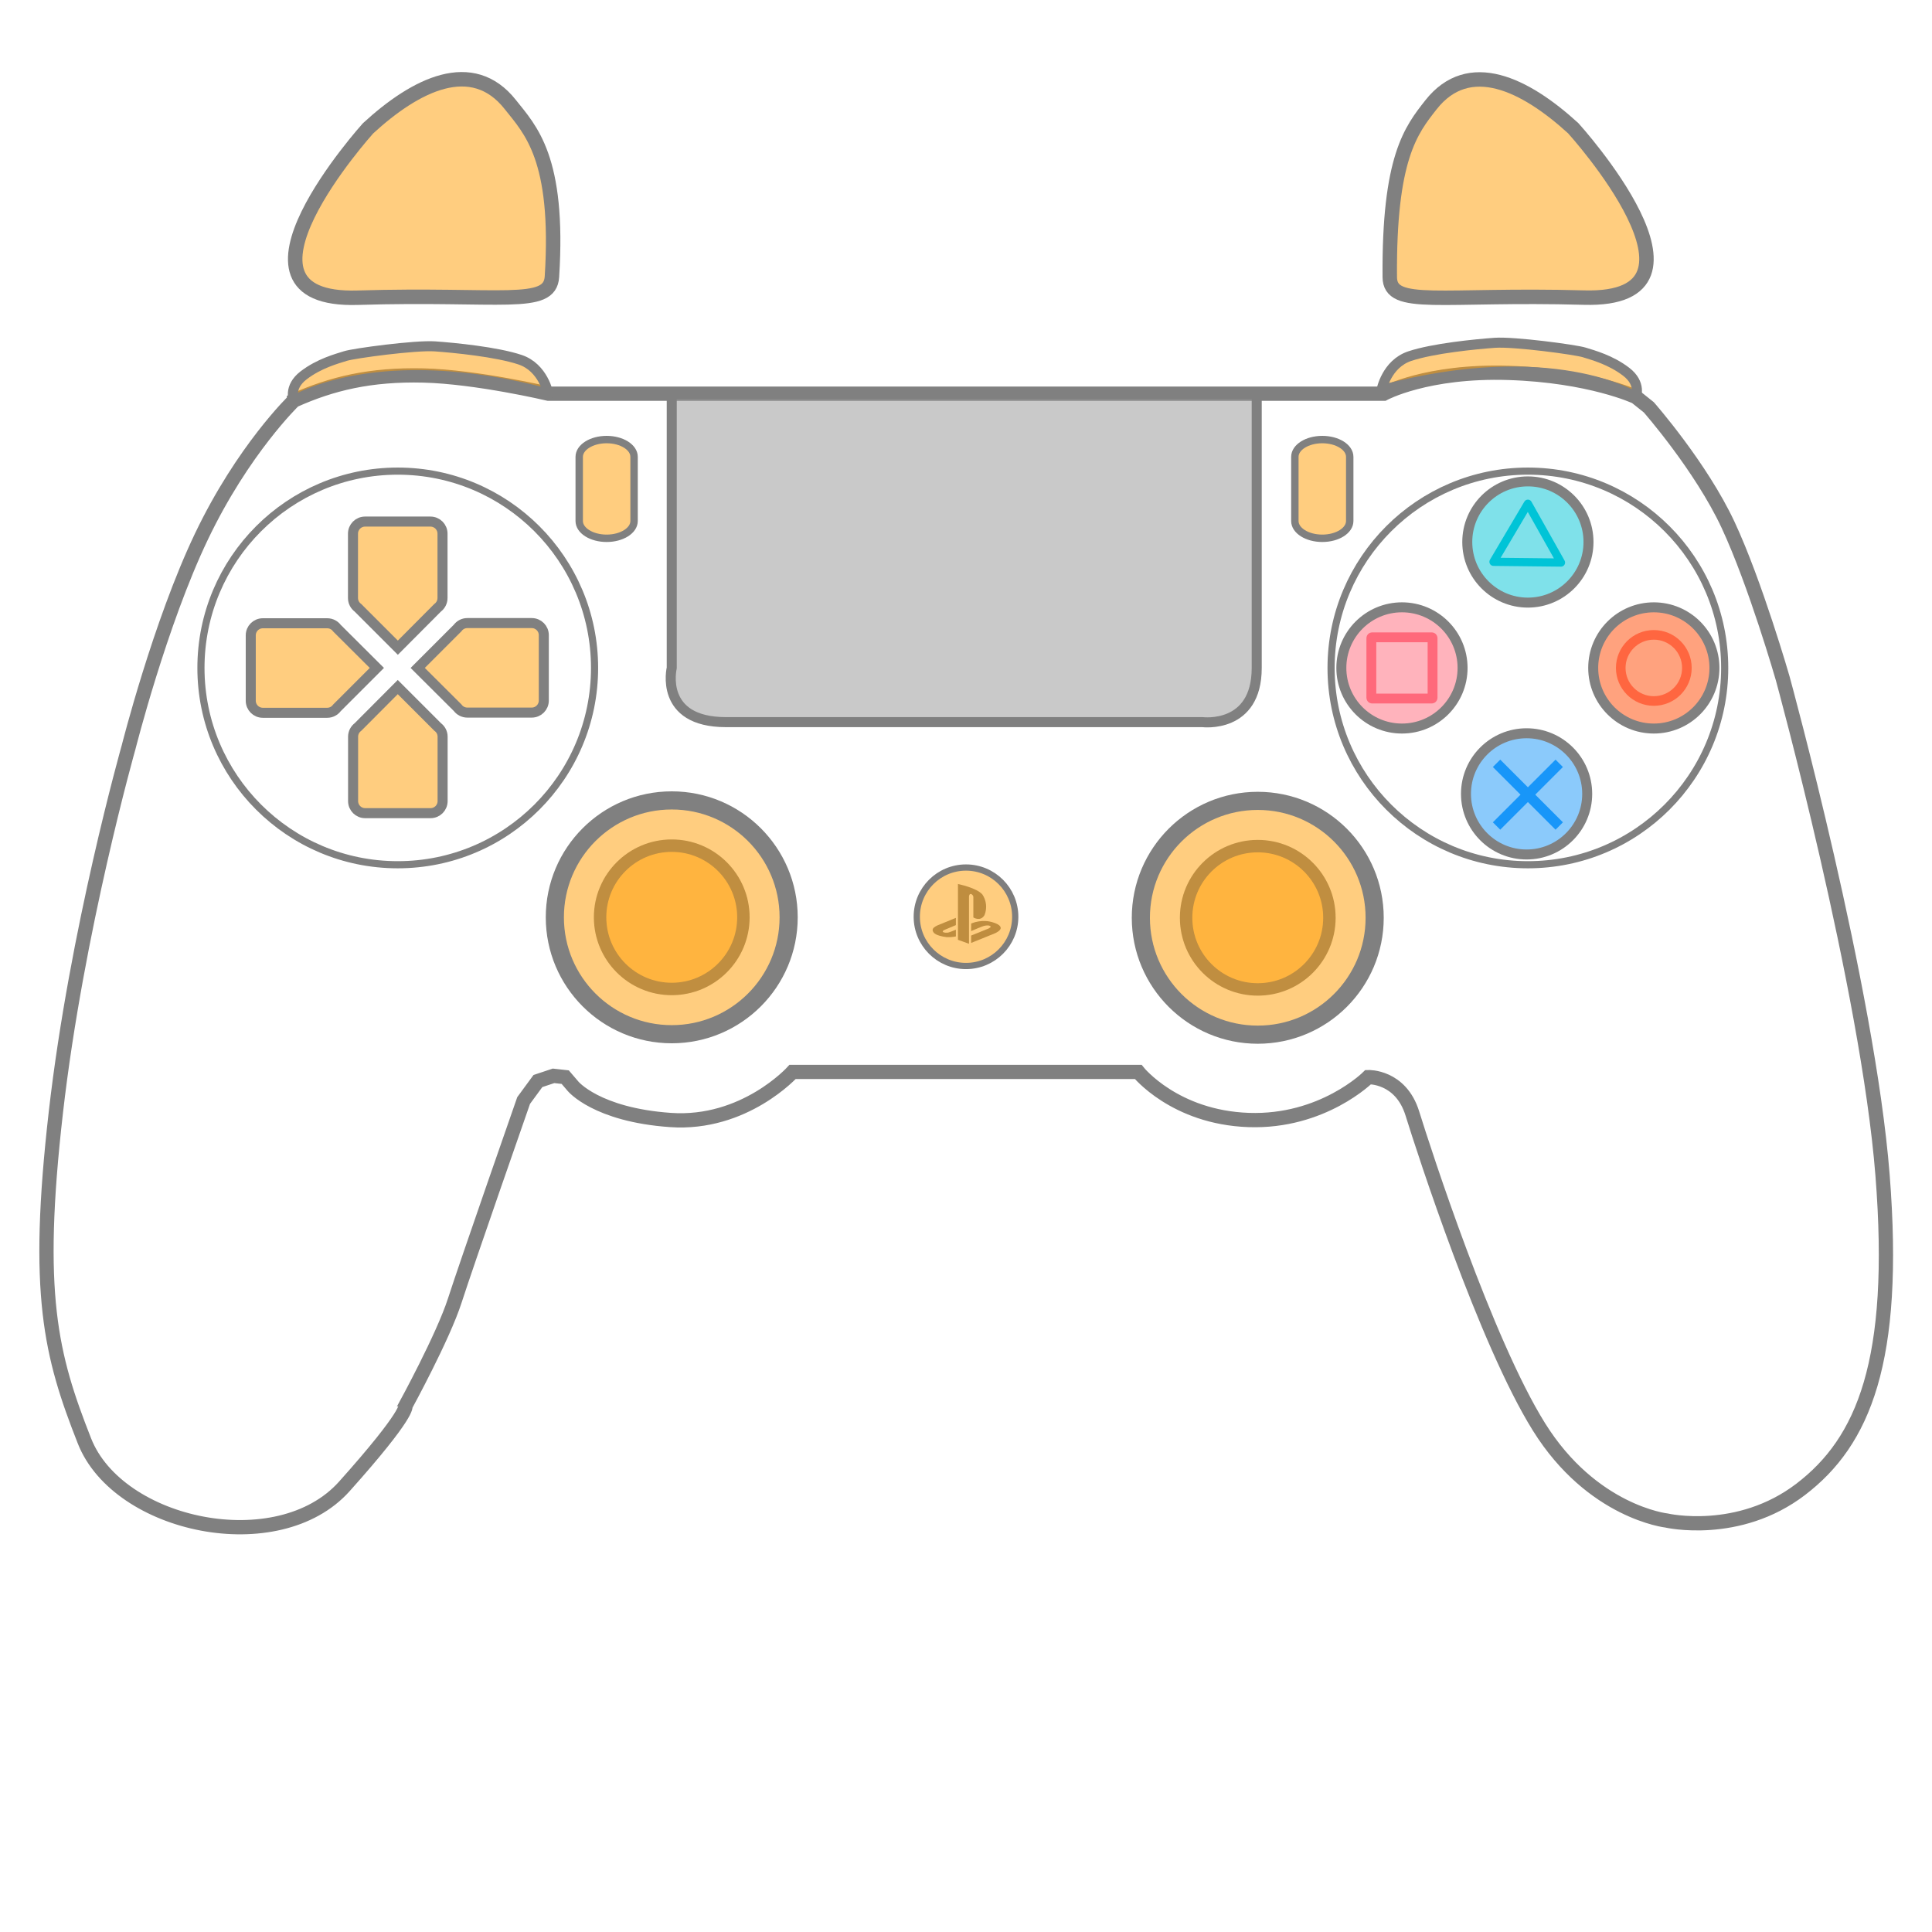
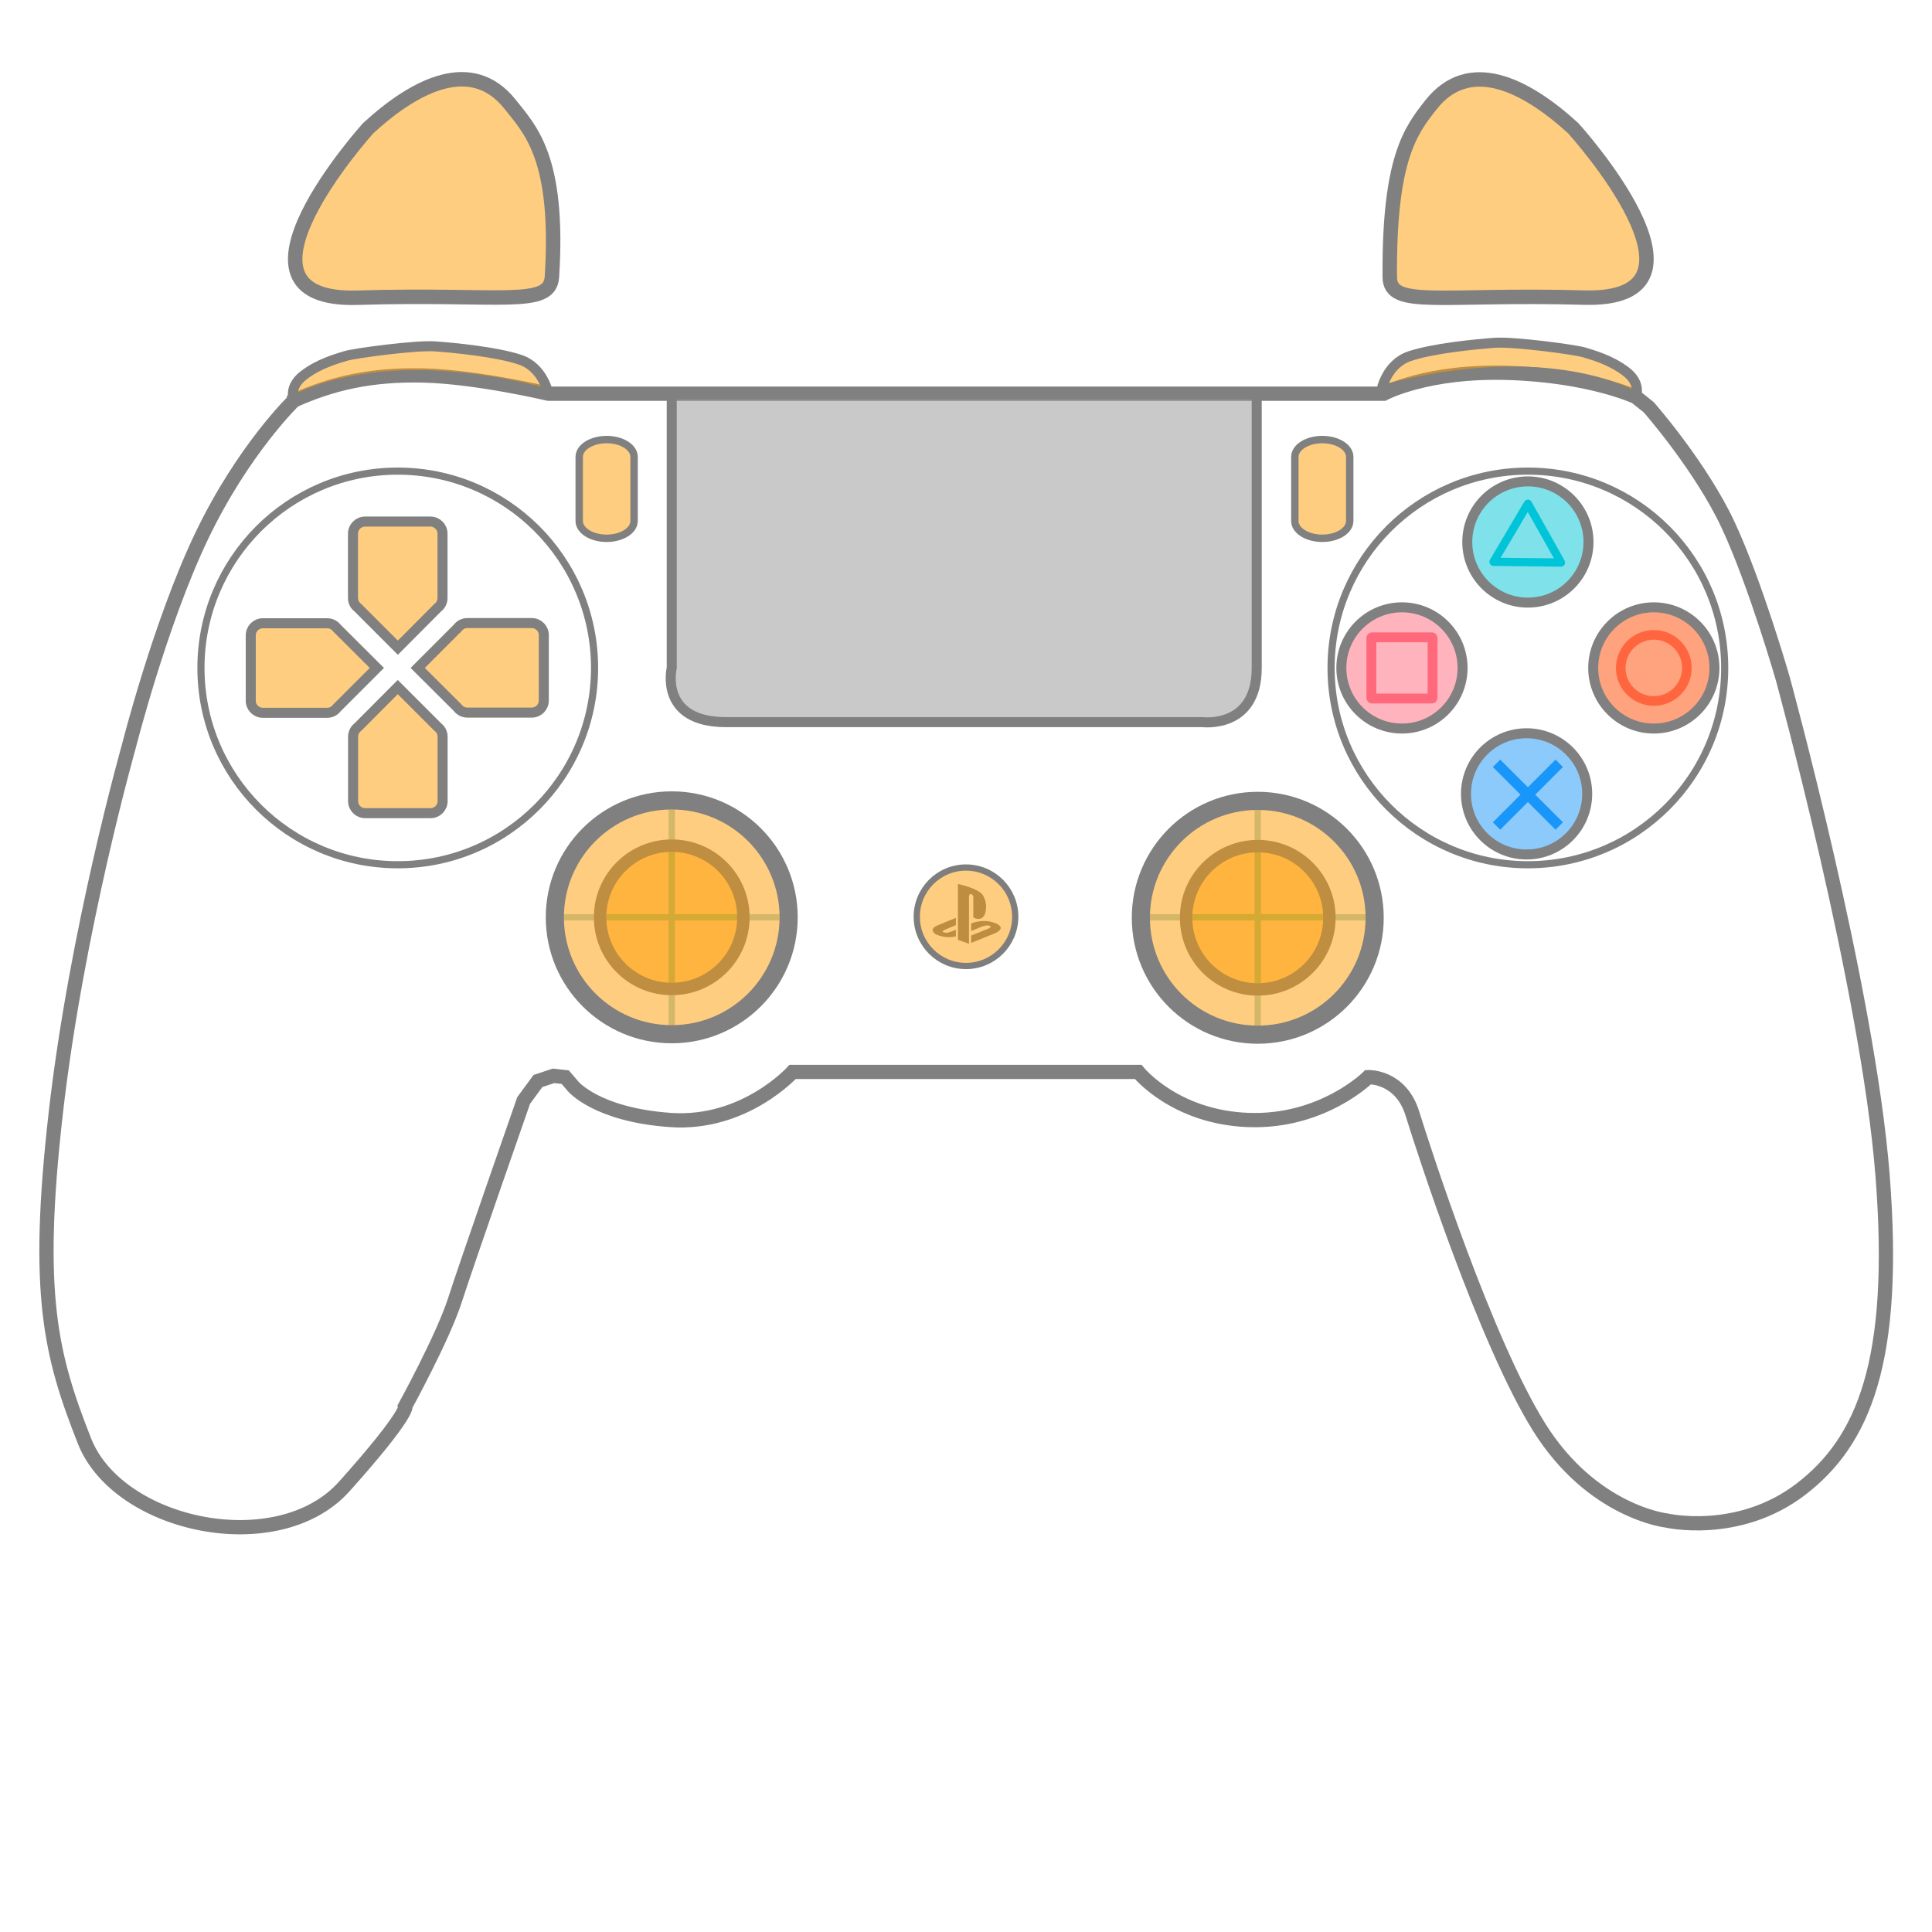
<svg xmlns="http://www.w3.org/2000/svg" width="1024" height="1024" viewBox="0 0 270.933 270.933" version="1.1" id="svg1" xml:space="preserve">
  <defs id="defs1" />
  <g id="layer1" style="opacity:1">
    <g id="svg-gamepad-rightstick-g" style="mix-blend-mode:darken;stroke-linejoin:miter;paint-order:normal" transform="translate(110.5059,34.8755)">
-       <ellipse style="opacity:1;fill:#ff9c00;fill-opacity:0.503;stroke:#808080;stroke-width:1.743;stroke-linejoin:miter;stroke-dasharray:none;stroke-opacity:1;paint-order:normal" id="svg-gamepad-rightstick" cx="65.875" cy="93.828" rx="10.049" ry="10.049" />
+       <g id="svg-gamepad-rightstick" style="display:inline">
+         <ellipse style="display:inline;opacity:1;fill:#ff9c00;fill-opacity:0.503;stroke:#808080;stroke-width:1.743;stroke-linejoin:miter;stroke-dasharray:none;stroke-opacity:1;paint-order:normal" id="svg-gamepad-rightstick-body" cx="65.875" cy="93.828" rx="10.049" ry="10.049" />
+         <path style="opacity:1;mix-blend-mode:darken;fill:#808080;fill-opacity:1;stroke:#d4d4d4;stroke-width:0.543;stroke-linecap:round;stroke-linejoin:round;stroke-dasharray:none;stroke-opacity:1;paint-order:normal" d="m 55.826,93.764 18.873,-2e-6 v 0 l 1.226,2e-6" id="path17-1" />
+         <path style="opacity:1;mix-blend-mode:darken;fill:#808080;fill-opacity:1;stroke:#d4d4d4;stroke-width:0.543;stroke-linecap:round;stroke-linejoin:round;stroke-dasharray:none;stroke-opacity:1;paint-order:normal" d="M 65.875,83.714 V 103.813" id="path19-5" />
+       </g>
      <circle style="display:inline;opacity:1;fill:#ff9c00;fill-opacity:0.503;stroke:#808080;stroke-width:2.543;stroke-linejoin:miter;stroke-dasharray:none;stroke-opacity:1;paint-order:normal" id="svg-gamepad-btn-rightstick" cx="65.875" cy="93.828" r="16.394" />
+       <path style="display:inline;opacity:1;mix-blend-mode:darken;fill:#808080;fill-opacity:1;stroke:#d4d4d4;stroke-width:0.886;stroke-linecap:round;stroke-linejoin:round;stroke-dasharray:none;stroke-opacity:1;paint-order:normal" d="m 49.481,93.764 30.788,-10e-6 v 0 l 2,10e-6" id="path17-4" />
+       <path style="display:inline;opacity:1;mix-blend-mode:darken;fill:#808080;fill-opacity:1;stroke:#d4d4d4;stroke-width:0.886;stroke-linecap:round;stroke-linejoin:round;stroke-dasharray:none;stroke-opacity:1;paint-order:normal" d="M 65.875,77.37 V 110.157" id="path19-2" />
    </g>
    <g id="svg-gamepad-leftstick-g" transform="translate(28.3268,34.81108)" style="mix-blend-mode:darken;stroke-linejoin:miter;paint-order:normal">
-       <circle style="opacity:1;fill:#ff9c00;fill-opacity:0.503;stroke:#808080;stroke-width:1.743;stroke-linejoin:miter;stroke-dasharray:none;stroke-opacity:1;paint-order:normal" id="svg-gamepad-leftstick" cx="65.875" cy="93.828" r="10.049" />
+       <g id="svg-gamepad-leftstick">
+         <circle style="opacity:1;fill:#ff9c00;fill-opacity:0.503;stroke:#808080;stroke-width:1.743;stroke-linejoin:miter;stroke-dasharray:none;stroke-opacity:1;paint-order:normal" id="svg-gamepad-leftstick-body" cx="65.875" cy="93.828" r="10.049" />
+         <path style="display:inline;opacity:1;mix-blend-mode:darken;fill:#808080;fill-opacity:1;stroke:#d4d4d4;stroke-width:0.543;stroke-linecap:round;stroke-linejoin:round;stroke-dasharray:none;stroke-opacity:1;paint-order:normal" d="m 55.826,93.828 18.873,-2e-6 v 0 l 1.226,2e-6" id="path17-1-1" />
+         <path style="display:inline;opacity:1;mix-blend-mode:darken;fill:#808080;fill-opacity:1;stroke:#d4d4d4;stroke-width:0.543;stroke-linecap:round;stroke-linejoin:round;stroke-dasharray:none;stroke-opacity:1;paint-order:normal" d="M 65.875,83.779 V 103.877" id="path19-5-3" />
+       </g>
      <ellipse style="fill:#ff9c00;fill-opacity:0.503;stroke:#808080;stroke-width:2.543;stroke-linejoin:miter;stroke-dasharray:none;stroke-opacity:1;paint-order:normal" id="svg-gamepad-btn-leftstick" cx="65.875" cy="93.828" rx="16.394" ry="16.394" />
+       <path style="opacity:1;mix-blend-mode:darken;fill:#808080;fill-opacity:1;stroke:#d4d4d4;stroke-width:0.886;stroke-linecap:round;stroke-linejoin:round;stroke-dasharray:none;stroke-opacity:1;paint-order:normal" d="m 49.481,93.828 30.788,-1e-5 v 0 l 2,1e-5" id="path17-4-9" />
+       <path style="opacity:1;mix-blend-mode:darken;fill:#808080;fill-opacity:1;stroke:#d4d4d4;stroke-width:0.886;stroke-linecap:round;stroke-linejoin:round;stroke-dasharray:none;stroke-opacity:1;paint-order:normal" d="M 65.875,77.435 V 110.222" id="path19-2-5" />
    </g>
    <path style="opacity:1;fill:none;stroke:#808080;stroke-width:2;stroke-opacity:1;stroke-dasharray:none" d="m 41.225,56.166 c 0,0 -7.152,6.878 -12.982,19.086 -5.831,12.208 -10.204,29.518 -10.204,29.518 0,0 -7.288,25.691 -10.204,51.201 -2.915,25.509 -0.729,34.073 4.009,46.099 4.737,12.026 27.149,16.763 36.442,6.377 9.293,-10.386 8.564,-11.297 8.564,-11.297 0,0 5.284,-9.657 6.924,-14.759 1.64,-5.102 9.657,-28.06 9.657,-28.06 l 2.004,-2.733 2.187,-0.729 1.64,0.182 1.093,1.275 c 0,0 3.28,4.009 13.666,4.737 10.386,0.729 17.128,-6.742 17.128,-6.742 h 48.467 c 0,0 5.102,6.377 15.488,6.742 10.386,0.364 16.763,-6.013 16.763,-6.013 0,0 4.555,-0.182 6.195,5.102 1.64,5.284 10.275,31.955 17.748,43.937 7.473,11.982 17.909,13.142 17.909,13.142 0,0 10.05,2.319 18.811,-4.381 8.761,-6.7 13.528,-17.909 11.467,-44.064 -2.061,-26.155 -14.005,-69.675 -14.005,-69.675 0,0 -3.826,-13.301 -7.653,-21.501 C 238.511,65.413 231.223,57.122 231.223,57.122 l -1.822,-1.458 c 0,0 -6.377,-3.006 -17.856,-3.371 -11.479,-0.364 -17.492,2.915 -17.492,2.915 H 76.892 c 0,0 -10.021,-2.369 -17.492,-2.551 -7.471,-0.182 -12.891,1.139 -18.175,3.508 z" id="svg-gamepad_base_frame" />
    <g id="Dpad" style="stroke:#808080;stroke-opacity:1">
      <circle style="opacity:1;fill:none;stroke:#808080;stroke-width:1;stroke-linejoin:round;stroke-dasharray:none;stroke-opacity:1" id="svg-gamepad-dpad-frame" cx="55.779" cy="93.667" r="27.6" />
      <path d="m 51.195,73.144 c -0.938,0 -1.693,0.755 -1.693,1.693 v 9.03 c 0,0.563 0.274,1.057 0.693,1.364 l 5.597,5.597 5.576,-5.598 c 0.417,-0.308 0.687,-0.803 0.687,-1.363 v -9.03 c 0,-0.938 -0.755,-1.693 -1.693,-1.693 z" style="opacity:1;fill:#ff9c00;stroke:#808080;stroke-width:1.408;stroke-dasharray:none;fill-opacity:0.503;stroke-opacity:1" id="svg-gamepad-dpad-up" />
      <path d="m 76.26,89.07 c 0,-0.938 -0.755,-1.693 -1.693,-1.693 h -9.03 c -0.563,0 -1.057,0.274 -1.364,0.693 l -5.597,5.597 5.598,5.576 c 0.308,0.417 0.803,0.687 1.363,0.687 h 9.03 c 0.938,0 1.693,-0.755 1.693,-1.693 z" style="fill:#ff9c00;stroke:#808080;stroke-width:1.408;stroke-dasharray:none;fill-opacity:0.503;stroke-opacity:1" id="svg-gamepad-dpad-right" />
      <path d="m 60.376,114.033 c 0.938,0 1.693,-0.755 1.693,-1.693 v -9.03 c 0,-0.563 -0.274,-1.057 -0.693,-1.364 l -5.597,-5.597 -5.576,5.598 c -0.417,0.308 -0.687,0.803 -0.687,1.363 v 9.03 c 0,0.938 0.755,1.693 1.693,1.693 z" style="fill:#ff9c00;stroke:#808080;stroke-width:1.408;stroke-dasharray:none;fill-opacity:0.503;stroke-opacity:1" id="svg-gamepad-dpad-down" />
      <path d="m 35.165,98.264 c 0,0.938 0.755,1.693 1.693,1.693 h 9.03 c 0.563,0 1.057,-0.274 1.364,-0.693 l 5.597,-5.597 -5.598,-5.576 c -0.308,-0.417 -0.803,-0.687 -1.363,-0.687 h -9.03 c -0.938,0 -1.693,0.755 -1.693,1.693 z" style="fill:#ff9c00;stroke:#808080;stroke-width:1.408;stroke-dasharray:none;fill-opacity:0.503;stroke-opacity:1" id="svg-gamepad-dpad-left" />
    </g>
    <g id="g11">
      <circle style="fill:none;stroke:#808080;stroke-width:1;stroke-linejoin:round;stroke-dasharray:none;stroke-opacity:1" id="svg-gamepad-btn-frame" cx="214.262" cy="93.667" r="27.6" />
      <g id="svg-gamepad-btn-west" style="display:inline;stroke:#808080;stroke-opacity:1">
        <circle style="opacity:1;fill:#ff697b;stroke:#808080;stroke-width:1.4;stroke-linejoin:round;stroke-dasharray:none;stroke-opacity:1;fill-opacity:0.5" id="svg-gamepad-btn-west-frame" cx="196.603" cy="93.667" r="8.5" />
        <rect style="display:inline;opacity:1;fill:none;fill-opacity:0.504;stroke:#ff697b;stroke-width:1.383;stroke-linejoin:round;stroke-dasharray:none;stroke-opacity:1" id="rect4" width="8.584" height="8.584" x="192.311" y="89.375" rx="0.116" />
      </g>
      <g id="svg-gamepad-btn-south" style="display:inline;stroke:#808080;stroke-opacity:1" transform="translate(14.00943,2.380565)">
        <circle style="display:inline;opacity:1;fill:#1896f9;fill-opacity:0.5;stroke:#808080;stroke-width:1.4;stroke-linejoin:round;stroke-dasharray:none;stroke-opacity:1" id="svg-gamepad-btn-south-frame" cx="200.071" cy="108.947" r="8.5" />
        <path style="fill:#000000;fill-opacity:1;stroke:#1896f9;stroke-width:1.463;stroke-linejoin:round;stroke-dasharray:none;stroke-opacity:1" d="m 195.858,104.663 8.79,8.79" id="path7" />
        <path style="display:inline;fill:#000000;fill-opacity:1;stroke:#1896f9;stroke-width:1.463;stroke-linejoin:round;stroke-dasharray:none;stroke-opacity:1" d="m 204.648,104.663 -8.79,8.79" id="path7-5" />
      </g>
      <g id="svg-gamepad-btn-north" transform="translate(17.65939,-17.66)" style="display:inline;stroke:#808080;stroke-opacity:1">
        <circle style="display:inline;opacity:1;fill:#00c4d7;fill-opacity:0.5;stroke:#808080;stroke-width:1.4;stroke-linejoin:round;stroke-dasharray:none;stroke-opacity:1" id="svg-gamepad-btn-north-frame" cx="196.603" cy="93.667" r="8.5" />
        <path style="opacity:1;fill:none;fill-opacity:0.504;stroke:#00c4d7;stroke-width:4.16;stroke-linejoin:round;stroke-dasharray:none;stroke-opacity:1" id="path3" d="M 157.61,40.268 142.116,32.997 126.621,25.727 140.665,15.943 154.709,6.16 156.16,23.214 Z" transform="matrix(0.2515932,-0.1146805,0.1146805,0.2515932,156.9729,104.4931)" />
      </g>
      <g id="svg-gamepad-btn-east" transform="translate(26.44485,-8.467351)" style="display:inline;stroke:#808080;stroke-opacity:1">
        <circle style="display:inline;opacity:1;fill:#ff4800;fill-opacity:0.504;stroke:#808080;stroke-width:1.4;stroke-linejoin:round;stroke-dasharray:none;stroke-opacity:1" id="svg-gamepad-btn-east-frame" cx="205.478" cy="102.135" r="8.5" />
        <circle style="opacity:1;fill:none;fill-opacity:0.5;stroke:#ff2a00;stroke-width:1.348;stroke-linejoin:round;stroke-dasharray:none;stroke-opacity:0.496" id="path4" cx="231.922" cy="93.667" r="4.638" transform="translate(-26.44485,8.467351)" />
      </g>
    </g>
    <path d="m 85.073,61.642 a 3.848,2.423 0 0 0 -3.847,2.423 v 0.003 8.994 0.003 a 3.848,2.423 0 0 0 3.847,2.423 3.848,2.423 0 0 0 3.847,-2.423 v -9 a 3.848,2.423 0 0 0 -3.847,-2.423 z" style="opacity:1;fill:#ff9c00;stroke:#808080;stroke-width:1.038;stroke-linejoin:round;fill-opacity:0.503;stroke-opacity:1" id="svg-gamepad-btn-share" />
    <path d="m 185.431,61.642 a 3.848,2.423 0 0 0 -3.847,2.423 v 0.003 8.994 0.003 a 3.848,2.423 0 0 0 3.847,2.423 3.848,2.423 0 0 0 3.847,-2.423 V 64.065 a 3.848,2.423 0 0 0 -3.847,-2.423 z" style="fill:#ff9c00;stroke:#808080;stroke-width:1.038;stroke-linejoin:round;fill-opacity:0.503;stroke-opacity:1" id="svg-gamepad-btn-select" />
    <path style="opacity:1;fill:#ff9c00;stroke:#808080;stroke-width:1.408;stroke-linejoin:round;stroke-dasharray:none;stroke-opacity:1;fill-opacity:0.503" d="m 76.892,55.209 c 0,0 -0.683,-3.673 -3.968,-4.768 -3.285,-1.095 -9.212,-1.675 -11.918,-1.868 -2.706,-0.193 -11.338,0.966 -12.562,1.353 -1.224,0.387 -3.672,1.031 -5.862,2.706 -2.19,1.675 -1.357,3.534 -1.357,3.534 0,0 11.741,-7.333 35.667,-0.957 z" id="svg-gamepad-btn-lb" />
    <path style="fill:#ff9c00;stroke:#808080;stroke-width:1.408;stroke-linejoin:round;stroke-dasharray:none;stroke-opacity:1;fill-opacity:0.503" d="m 193.733,54.708 c 0,0 0.683,-3.673 3.968,-4.768 3.285,-1.095 9.212,-1.675 11.918,-1.868 2.706,-0.193 11.338,0.966 12.562,1.353 1.224,0.387 3.672,1.031 5.862,2.706 2.19,1.675 1.357,3.534 1.357,3.534 0,0 -11.741,-7.333 -35.667,-0.957 z" id="svg-gamepad-btn-rb" />
    <g id="svg-gamepad-btn-guide-g" transform="matrix(0.5897835,0,0,0.6088376,55.547,48.89769)">
      <g id="svg-gamepad-btn-guide-icon" transform="matrix(0.01344262,0,0,0.01344262,127.5706,123.3032)" style="display:inline">
        <path d="M 448.151,955.934 643.313,1024 V 213.835 c 0,0 3.012,-51.802 37.948,-42.165 a 60.235,60.235 0 0 1 39.153,48.791 V 573.44 c 0,0 128.301,77.704 198.174,-42.165 A 369.845,369.845 0 0 0 881.242,180.706 C 783.059,65.656 448.151,0 448.151,0 Z M 411.407,580.066 V 704.151 L 204.198,788.48 c 0,0 -33.732,14.456 -22.889,30.72 10.842,16.264 67.464,17.468 93.967,12.649 26.504,-4.819 136.132,-48.791 136.132,-48.791 V 898.108 A 695.115,695.115 0 0 1 249.374,910.155 C 177.092,903.529 60.235,877.026 24.094,837.873 -12.047,798.72 0,769.205 16.264,751.134 a 291.539,291.539 0 0 1 69.873,-42.767 z" p-id="5254" id="path1" style="fill:#7e7e7e;fill-opacity:1" />
        <path d="m 681.864,676.442 a 615.605,615.605 0 0 1 257.807,-42.165 c 64.452,0 268.649,46.984 264.433,120.471 0,49.393 -107.821,92.16 -107.821,92.16 L 681.261,1009.543 V 883.049 l 308.405,-120.471 c 0,0 44.574,-23.492 37.948,-32.527 -19.878,-28.311 -71.68,-20.48 -105.412,-15.661 -33.732,4.819 -240.941,92.16 -240.941,92.16 z" p-id="5255" id="path2" style="fill:#7e7e7e;fill-opacity:1" />
      </g>
      <circle style="opacity:1;fill:#ff9c00;stroke:#7e7e7e;stroke-width:0.875;stroke-linejoin:round;stroke-dasharray:none;stroke-opacity:1;fill-opacity:0.5" id="svg-gamepad-btn-guide" cx="135.467" cy="128.562" r="6.904" transform="matrix(1.695537,0,0,1.642474,-94.18202,-80.31319)" />
    </g>
    <path style="fill:#949494;stroke:#808080;stroke-width:1.408;stroke-linejoin:round;fill-opacity:0.497;stroke-opacity:1" d="m 94.202,55.209 v 38.458 c 0,0 -1.834,7.601 7.601,7.601 9.435,0 66.831,0 66.831,0 0,0 7.601,0.975 7.601,-7.601 0,-8.576 0,-38.458 0,-38.458 z" id="touchpad" />
    <path style="fill:#ff9c00;fill-opacity:0.5;stroke:#808080;stroke-width:2.026;stroke-linejoin:round" d="m 51.618,17.992 c 6.717,-6.172 14.601,-10.094 19.945,-3.33 2.785,3.524 6.897,7.49 5.838,24.146 -0.28,4.41 -7.134,2.325 -27.235,2.942 -20.548,0.631 1.451,-23.758 1.451,-23.758 z" id="svg-gamepad-lefttrigger" />
    <path style="fill:#ff9c00;fill-opacity:0.5;stroke:#808080;stroke-width:2.026;stroke-linejoin:round" d="m 220.621,17.981 c -6.734,-6.154 -14.628,-10.054 -19.954,-3.276 -2.775,3.532 -5.903,7.417 -5.773,24.161 0.034,4.419 7.14,2.305 27.243,2.868 20.549,0.575 -1.516,-23.753 -1.516,-23.753 z" id="svg-gamepad-righttrigger" />
  </g>
</svg>
